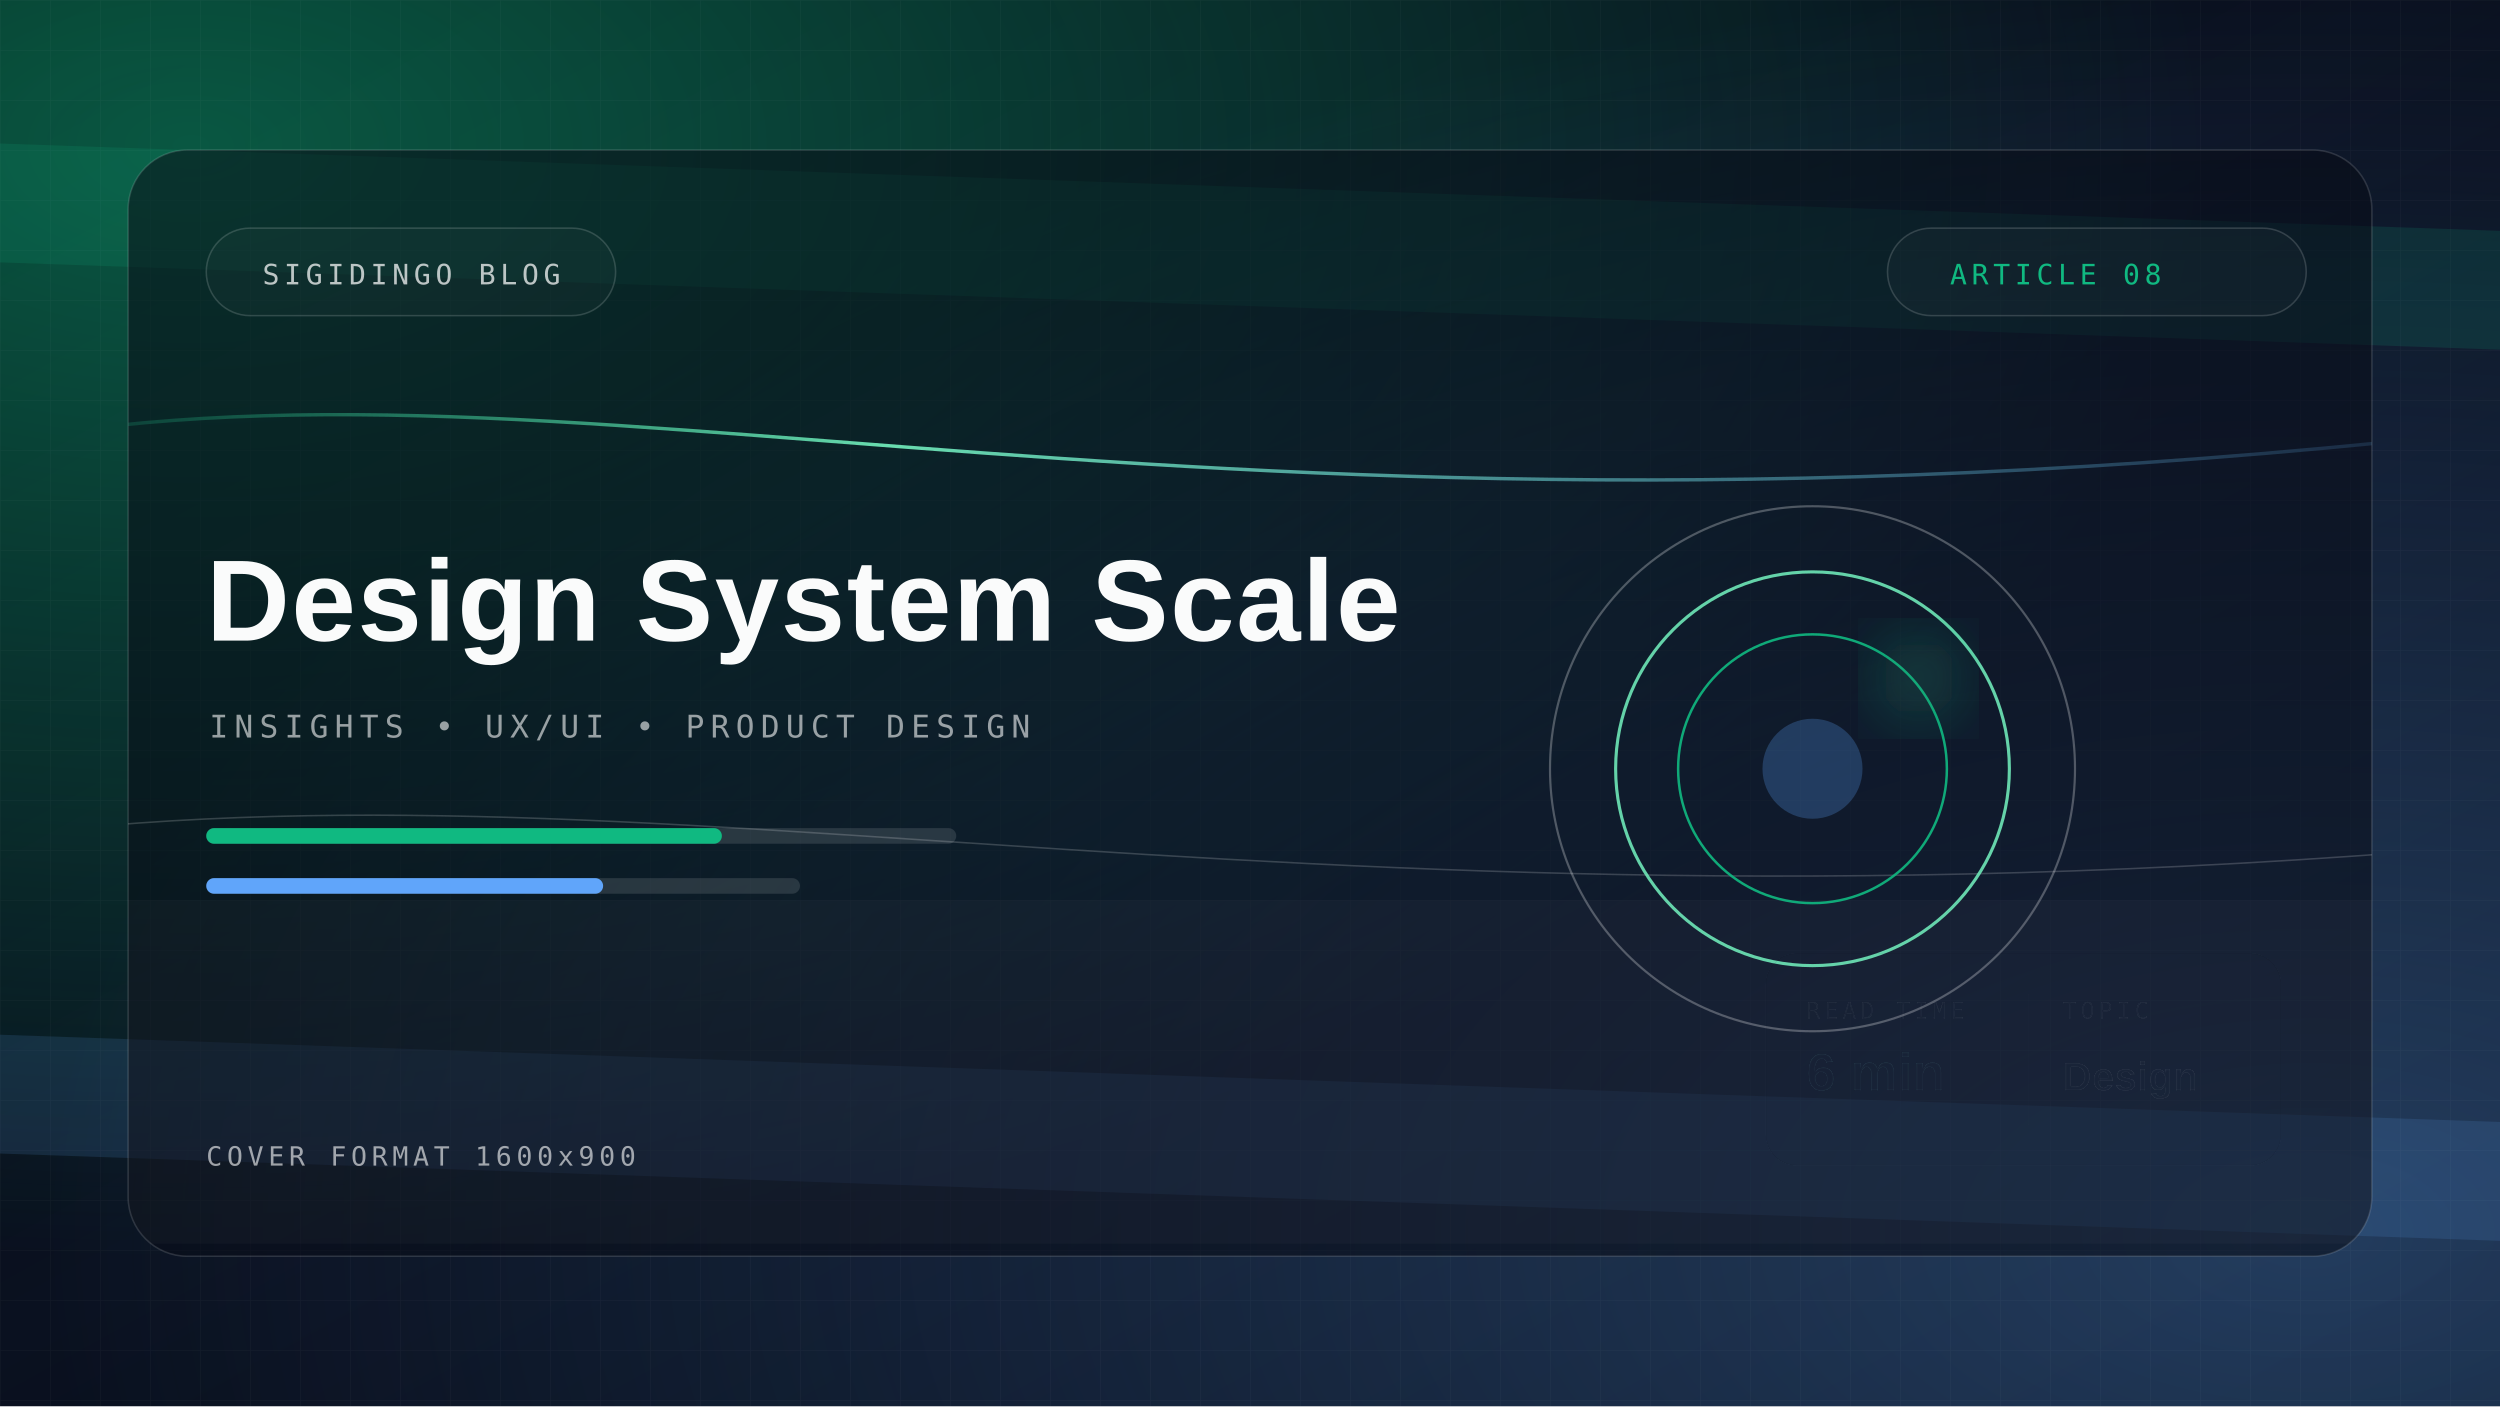
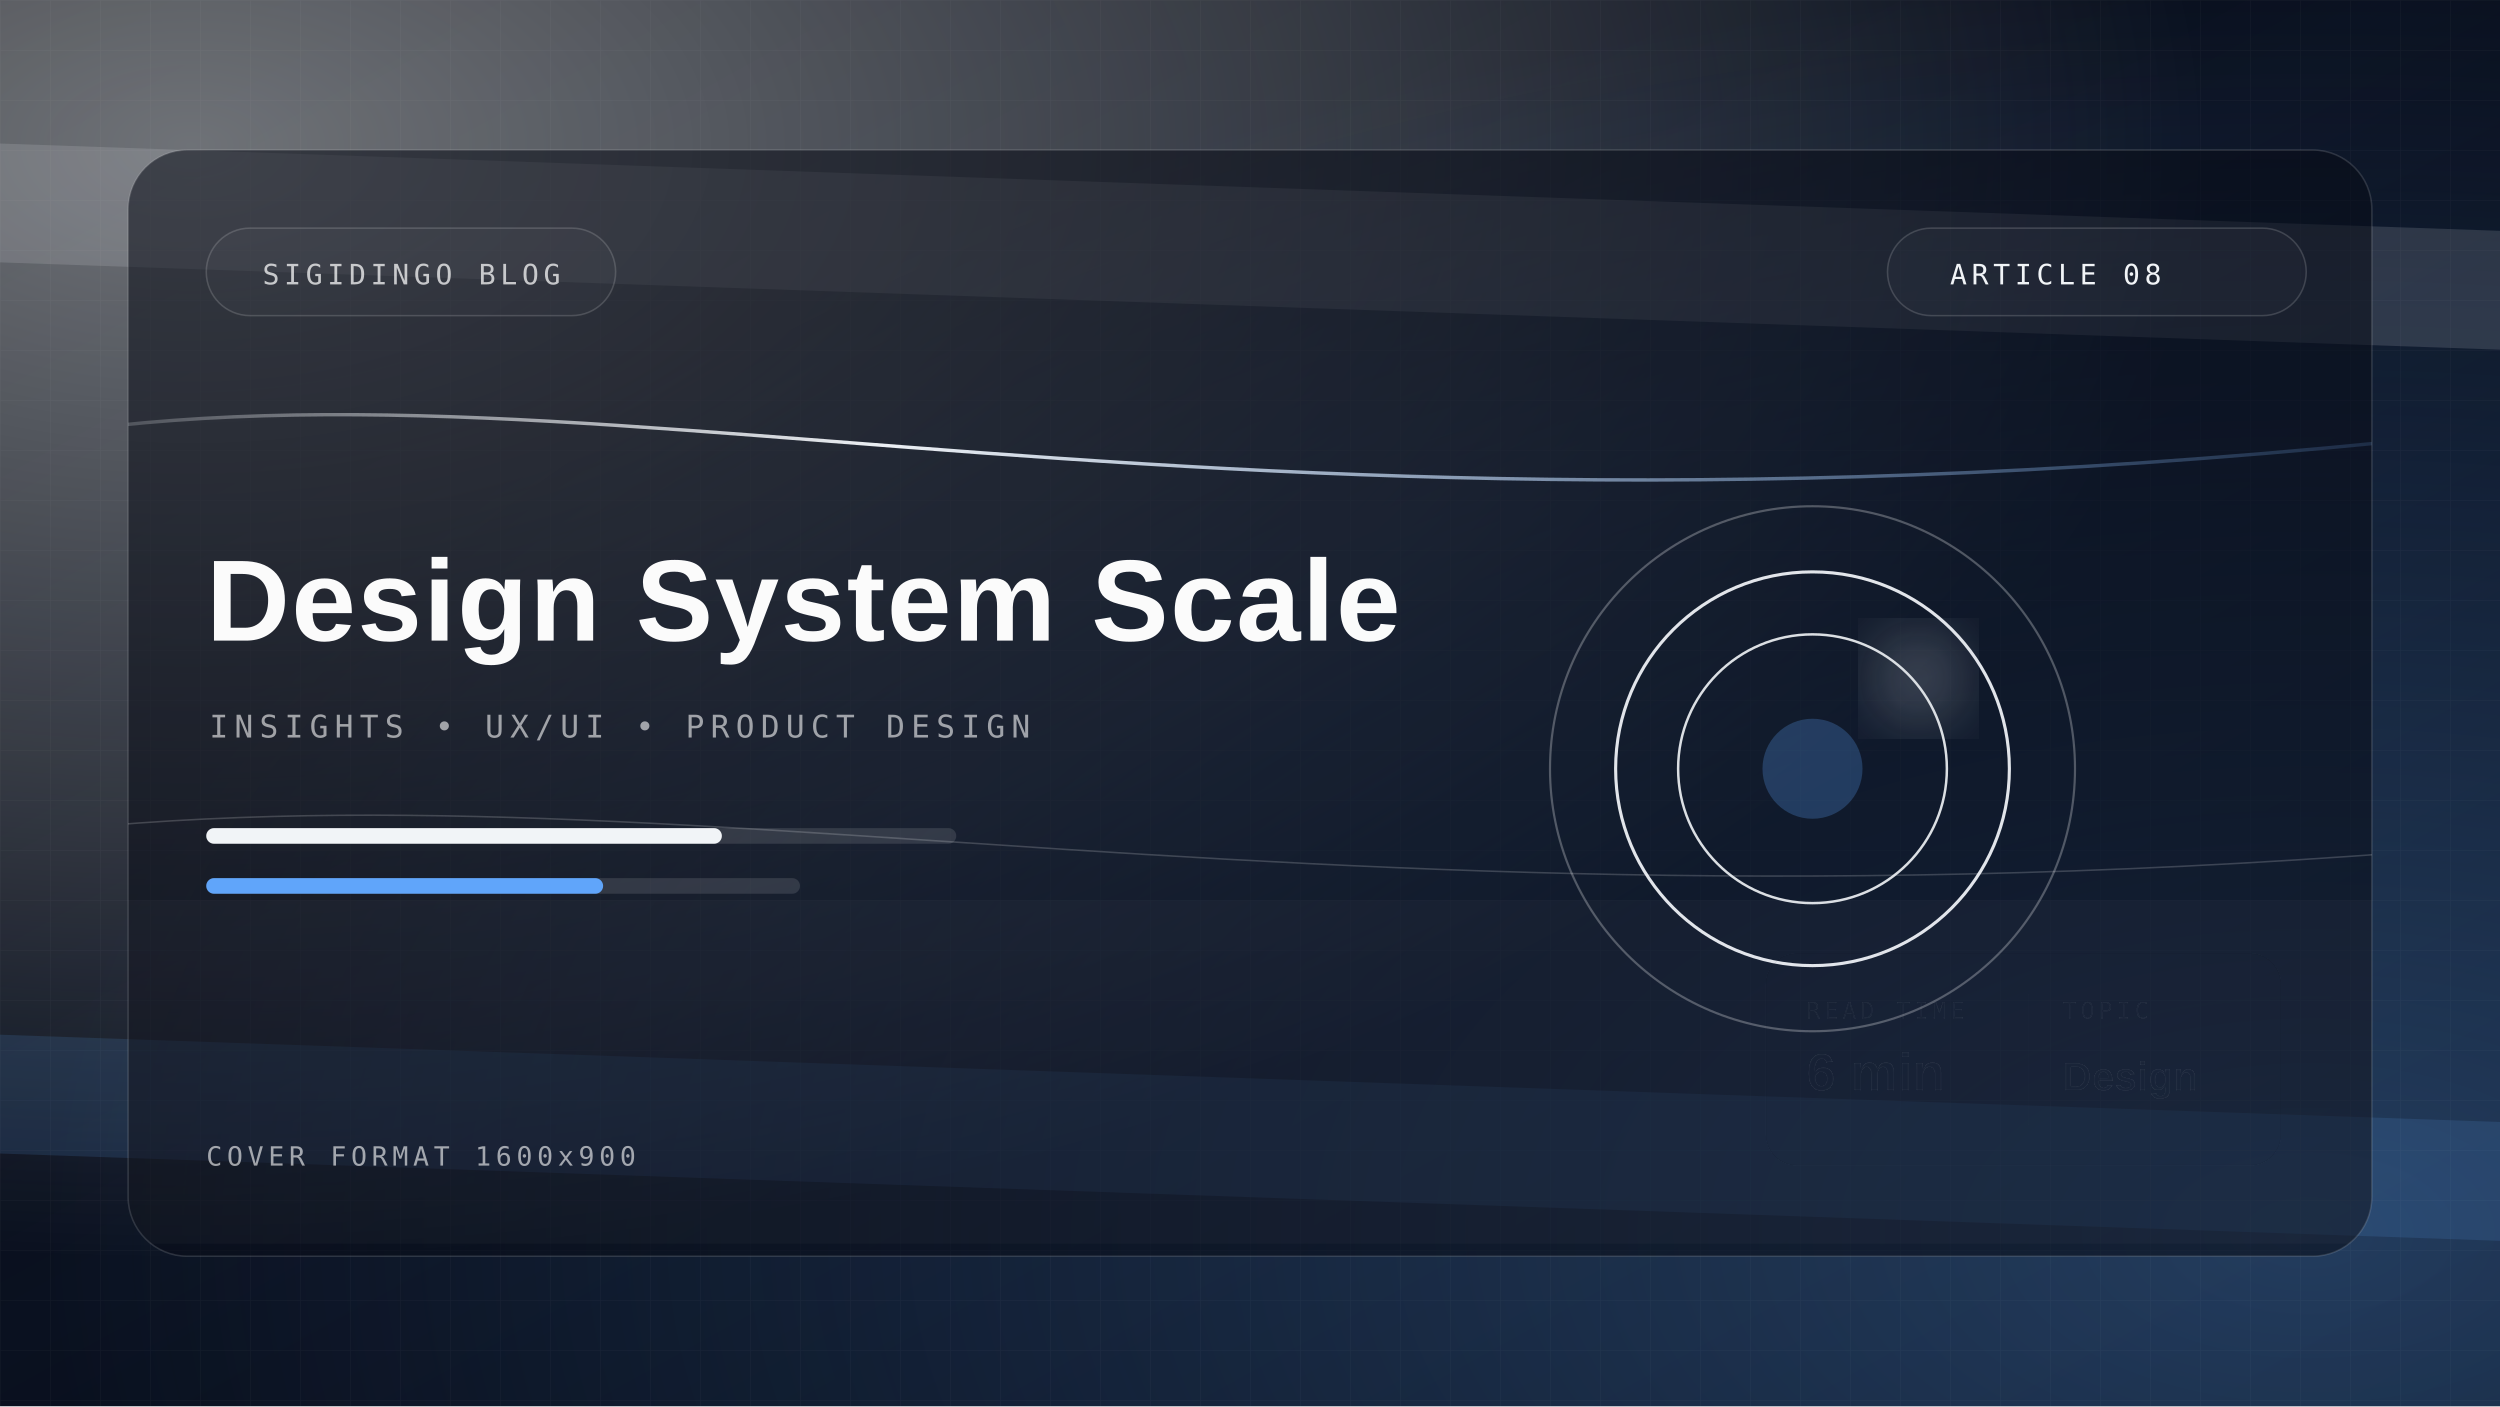
<svg xmlns="http://www.w3.org/2000/svg" width="1600" height="900" viewBox="0 0 1600 900">
  <defs>
    <linearGradient id="bg-8" x1="0" y1="0" x2="1" y2="1">
      <stop offset="0%" stop-color="#03050B" />
      <stop offset="48%" stop-color="#0A1120" />
      <stop offset="100%" stop-color="#02040A" />
    </linearGradient>
    <radialGradient id="glowA-8" cx="0.08" cy="0.1" r="0.8">
-       <stop offset="0%" stop-color="#10B981" stop-opacity="0.45" />
-       <stop offset="100%" stop-color="#10B981" stop-opacity="0" />
+       <stop offset="0%" stop-color="#F1F4F7" stop-opacity="0.45" />
+       <stop offset="100%" stop-color="#F1F4F7" stop-opacity="0" />
    </radialGradient>
    <radialGradient id="glowB-8" cx="0.92" cy="0.88" r="0.9">
      <stop offset="0%" stop-color="#60A5FA" stop-opacity="0.34" />
      <stop offset="100%" stop-color="#60A5FA" stop-opacity="0" />
    </radialGradient>
    <linearGradient id="accent-8" x1="0" y1="0" x2="1" y2="0">
-       <stop offset="0%" stop-color="#10B981" stop-opacity="0" />
-       <stop offset="35%" stop-color="#6EE7B7" stop-opacity="0.95" />
+       <stop offset="0%" stop-color="#F1F4F7" stop-opacity="0" />
+       <stop offset="35%" stop-color="#F8FBFF" stop-opacity="0.95" />
      <stop offset="100%" stop-color="#60A5FA" stop-opacity="0" />
    </linearGradient>
    <filter id="blur-8" x="-30%" y="-30%" width="160%" height="160%">
      <feGaussianBlur stdDeviation="26" />
    </filter>
    <filter id="inner-8" x="-20%" y="-20%" width="140%" height="140%">
      <feGaussianBlur in="SourceGraphic" stdDeviation="0.6" result="blur" />
      <feComposite in="SourceGraphic" in2="blur" operator="arithmetic" k2="1" k3="-1" />
    </filter>
    <pattern id="grid-8" width="32" height="32" patternUnits="userSpaceOnUse">
      <path d="M32 0H0V32" fill="none" stroke="rgba(255,255,255,0.035)" stroke-width="1" />
    </pattern>
    <clipPath id="mainClip-8">
      <rect x="82" y="96" width="1436" height="708" rx="38" />
    </clipPath>
  </defs>
  <rect width="1600" height="900" fill="url(#bg-8)" />
  <rect width="1600" height="900" fill="url(#glowA-8)" />
  <rect width="1600" height="900" fill="url(#glowB-8)" />
  <rect width="1600" height="900" fill="url(#grid-8)" />
  <g transform="rotate(2,800,450)" opacity="0.14">
-     <rect x="-120" y="120" width="1900" height="76" fill="#10B981" />
+     <rect x="-120" y="120" width="1900" height="76" fill="#F1F4F7" />
    <rect x="-120" y="690" width="1900" height="76" fill="#60A5FA" />
  </g>
  <rect x="82" y="96" width="1436" height="708" rx="38" fill="rgba(8,12,22,0.55)" stroke="rgba(255,255,255,0.14)" />
  <g clip-path="url(#mainClip-8)">
    <path d="M-40 291 C360 201, 760 387, 1700 263" stroke="url(#accent-8)" stroke-width="2.2" fill="none" />
    <path d="M-40 541 C420 471, 840 621, 1700 531" stroke="rgba(255,255,255,0.18)" stroke-width="1" fill="none" />
    <rect x="0" y="576" width="1600" height="220" fill="rgba(255,255,255,0.025)" />
    <g opacity="0.9">
      <circle cx="1160" cy="492" r="168" fill="none" stroke="rgba(255,255,255,0.3)" stroke-width="1.4" />
-       <circle cx="1160" cy="492" r="126" fill="none" stroke="#6EE7B7" stroke-width="2" />
-       <circle cx="1160" cy="492" r="86" fill="none" stroke="#10B981" stroke-width="1.6" />
+       <circle cx="1160" cy="492" r="126" fill="none" stroke="#F8FBFF" stroke-width="2" />
+       <circle cx="1160" cy="492" r="86" fill="none" stroke="#F1F4F7" stroke-width="1.6" />
      <circle cx="1160" cy="492" r="32" fill="#60A5FA" fill-opacity="0.28" />
-       <circle cx="1228" cy="434" r="24" fill="#10B981" fill-opacity="0.5" filter="url(#blur-8)" />
+       <circle cx="1228" cy="434" r="24" fill="#F1F4F7" fill-opacity="0.5" filter="url(#blur-8)" />
    </g>
  </g>
  <g>
    <rect x="132" y="146" width="262" height="56" rx="28" fill="rgba(255,255,255,0.02)" stroke="rgba(255,255,255,0.16)" />
    <rect x="1208" y="146" width="268" height="56" rx="28" fill="rgba(255,255,255,0.02)" stroke="rgba(255,255,255,0.16)" />
    <text x="168" y="182" font-family="Consolas, monospace" font-size="18" letter-spacing="3" fill="rgba(255,255,255,0.72)">SIGIDINGO BLOG</text>
-     <text x="1248" y="182" font-family="Consolas, monospace" font-size="18" letter-spacing="3" fill="#10B981">ARTICLE 08</text>
+     <text x="1248" y="182" font-family="Consolas, monospace" font-size="18" letter-spacing="3" fill="#F1F4F7">ARTICLE 08</text>
  </g>
  <g>
    <text x="132" y="410" font-family="Sora, Arial, sans-serif" font-weight="700" font-size="74" letter-spacing="1.1" fill="rgba(255,255,255,0.98)">Design System Scale</text>
    <text x="134" y="472" font-family="Consolas, monospace" font-size="20" letter-spacing="4" fill="rgba(255,255,255,0.58)">INSIGHTS  •  UX/UI  •  PRODUCT DESIGN</text>
    <rect x="132" y="530" width="480" height="10" rx="5" fill="rgba(255,255,255,0.12)" />
-     <rect x="132" y="530" width="330" height="10" rx="5" fill="#10B981" />
+     <rect x="132" y="530" width="330" height="10" rx="5" fill="#F1F4F7" />
    <rect x="132" y="562" width="380" height="10" rx="5" fill="rgba(255,255,255,0.12)" />
    <rect x="132" y="562" width="254" height="10" rx="5" fill="#60A5FA" />
  </g>
  <g transform="translate(1130,610)" filter="url(#inner-8)">
    <rect x="0" y="0" width="330" height="136" rx="20" fill="rgba(7,11,20,0.5)" stroke="rgba(255,255,255,0.16)" />
    <text x="26" y="42" font-family="Consolas, monospace" font-size="15" letter-spacing="2.5" fill="rgba(255,255,255,0.65)">READ TIME</text>
-     <text x="26" y="88" font-family="Sora, Arial, sans-serif" font-weight="600" font-size="34" fill="#6EE7B7">6 min</text>
+     <text x="26" y="88" font-family="Sora, Arial, sans-serif" font-weight="600" font-size="34" fill="#F8FBFF">6 min</text>
    <line x1="168" y1="26" x2="168" y2="110" stroke="rgba(255,255,255,0.12)" />
    <text x="190" y="42" font-family="Consolas, monospace" font-size="15" letter-spacing="2.5" fill="rgba(255,255,255,0.65)">TOPIC</text>
    <text x="190" y="88" font-family="Sora, Arial, sans-serif" font-weight="600" font-size="26" fill="rgba(255,255,255,0.94)">Design</text>
  </g>
  <text x="132" y="746" font-family="Consolas, monospace" font-size="17" letter-spacing="3" fill="rgba(255,255,255,0.6)">COVER FORMAT 1600x900</text>
</svg>
